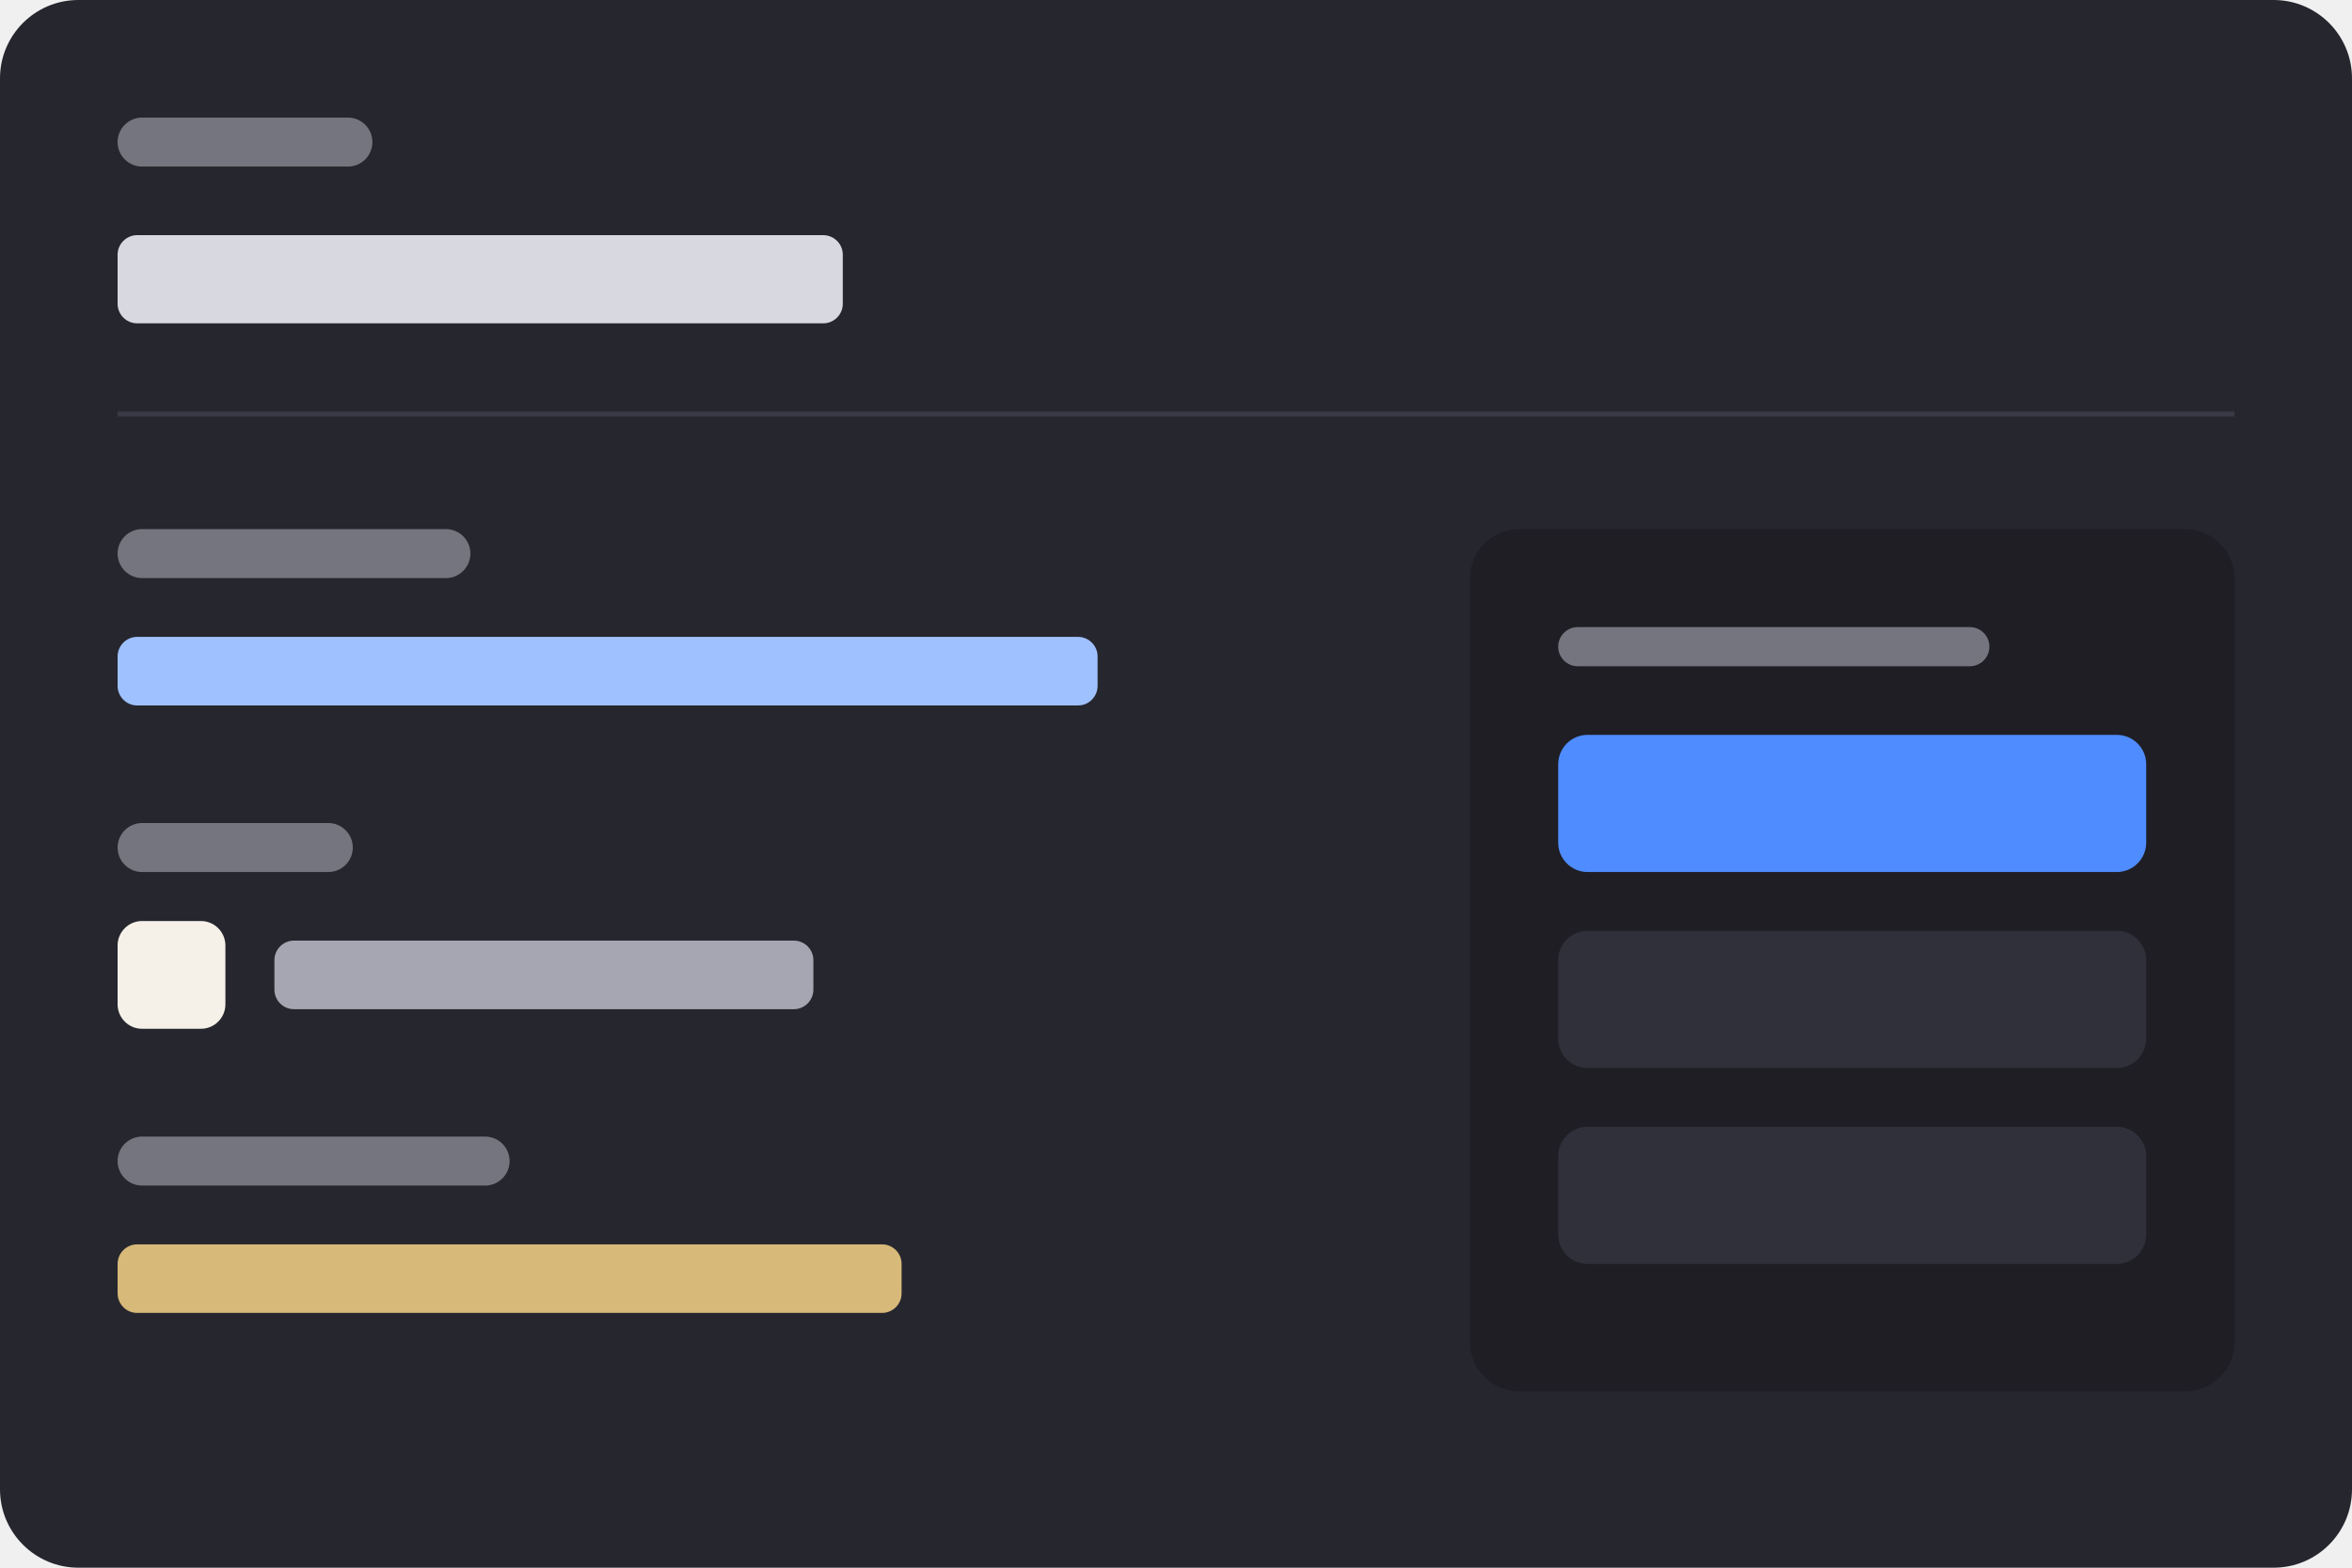
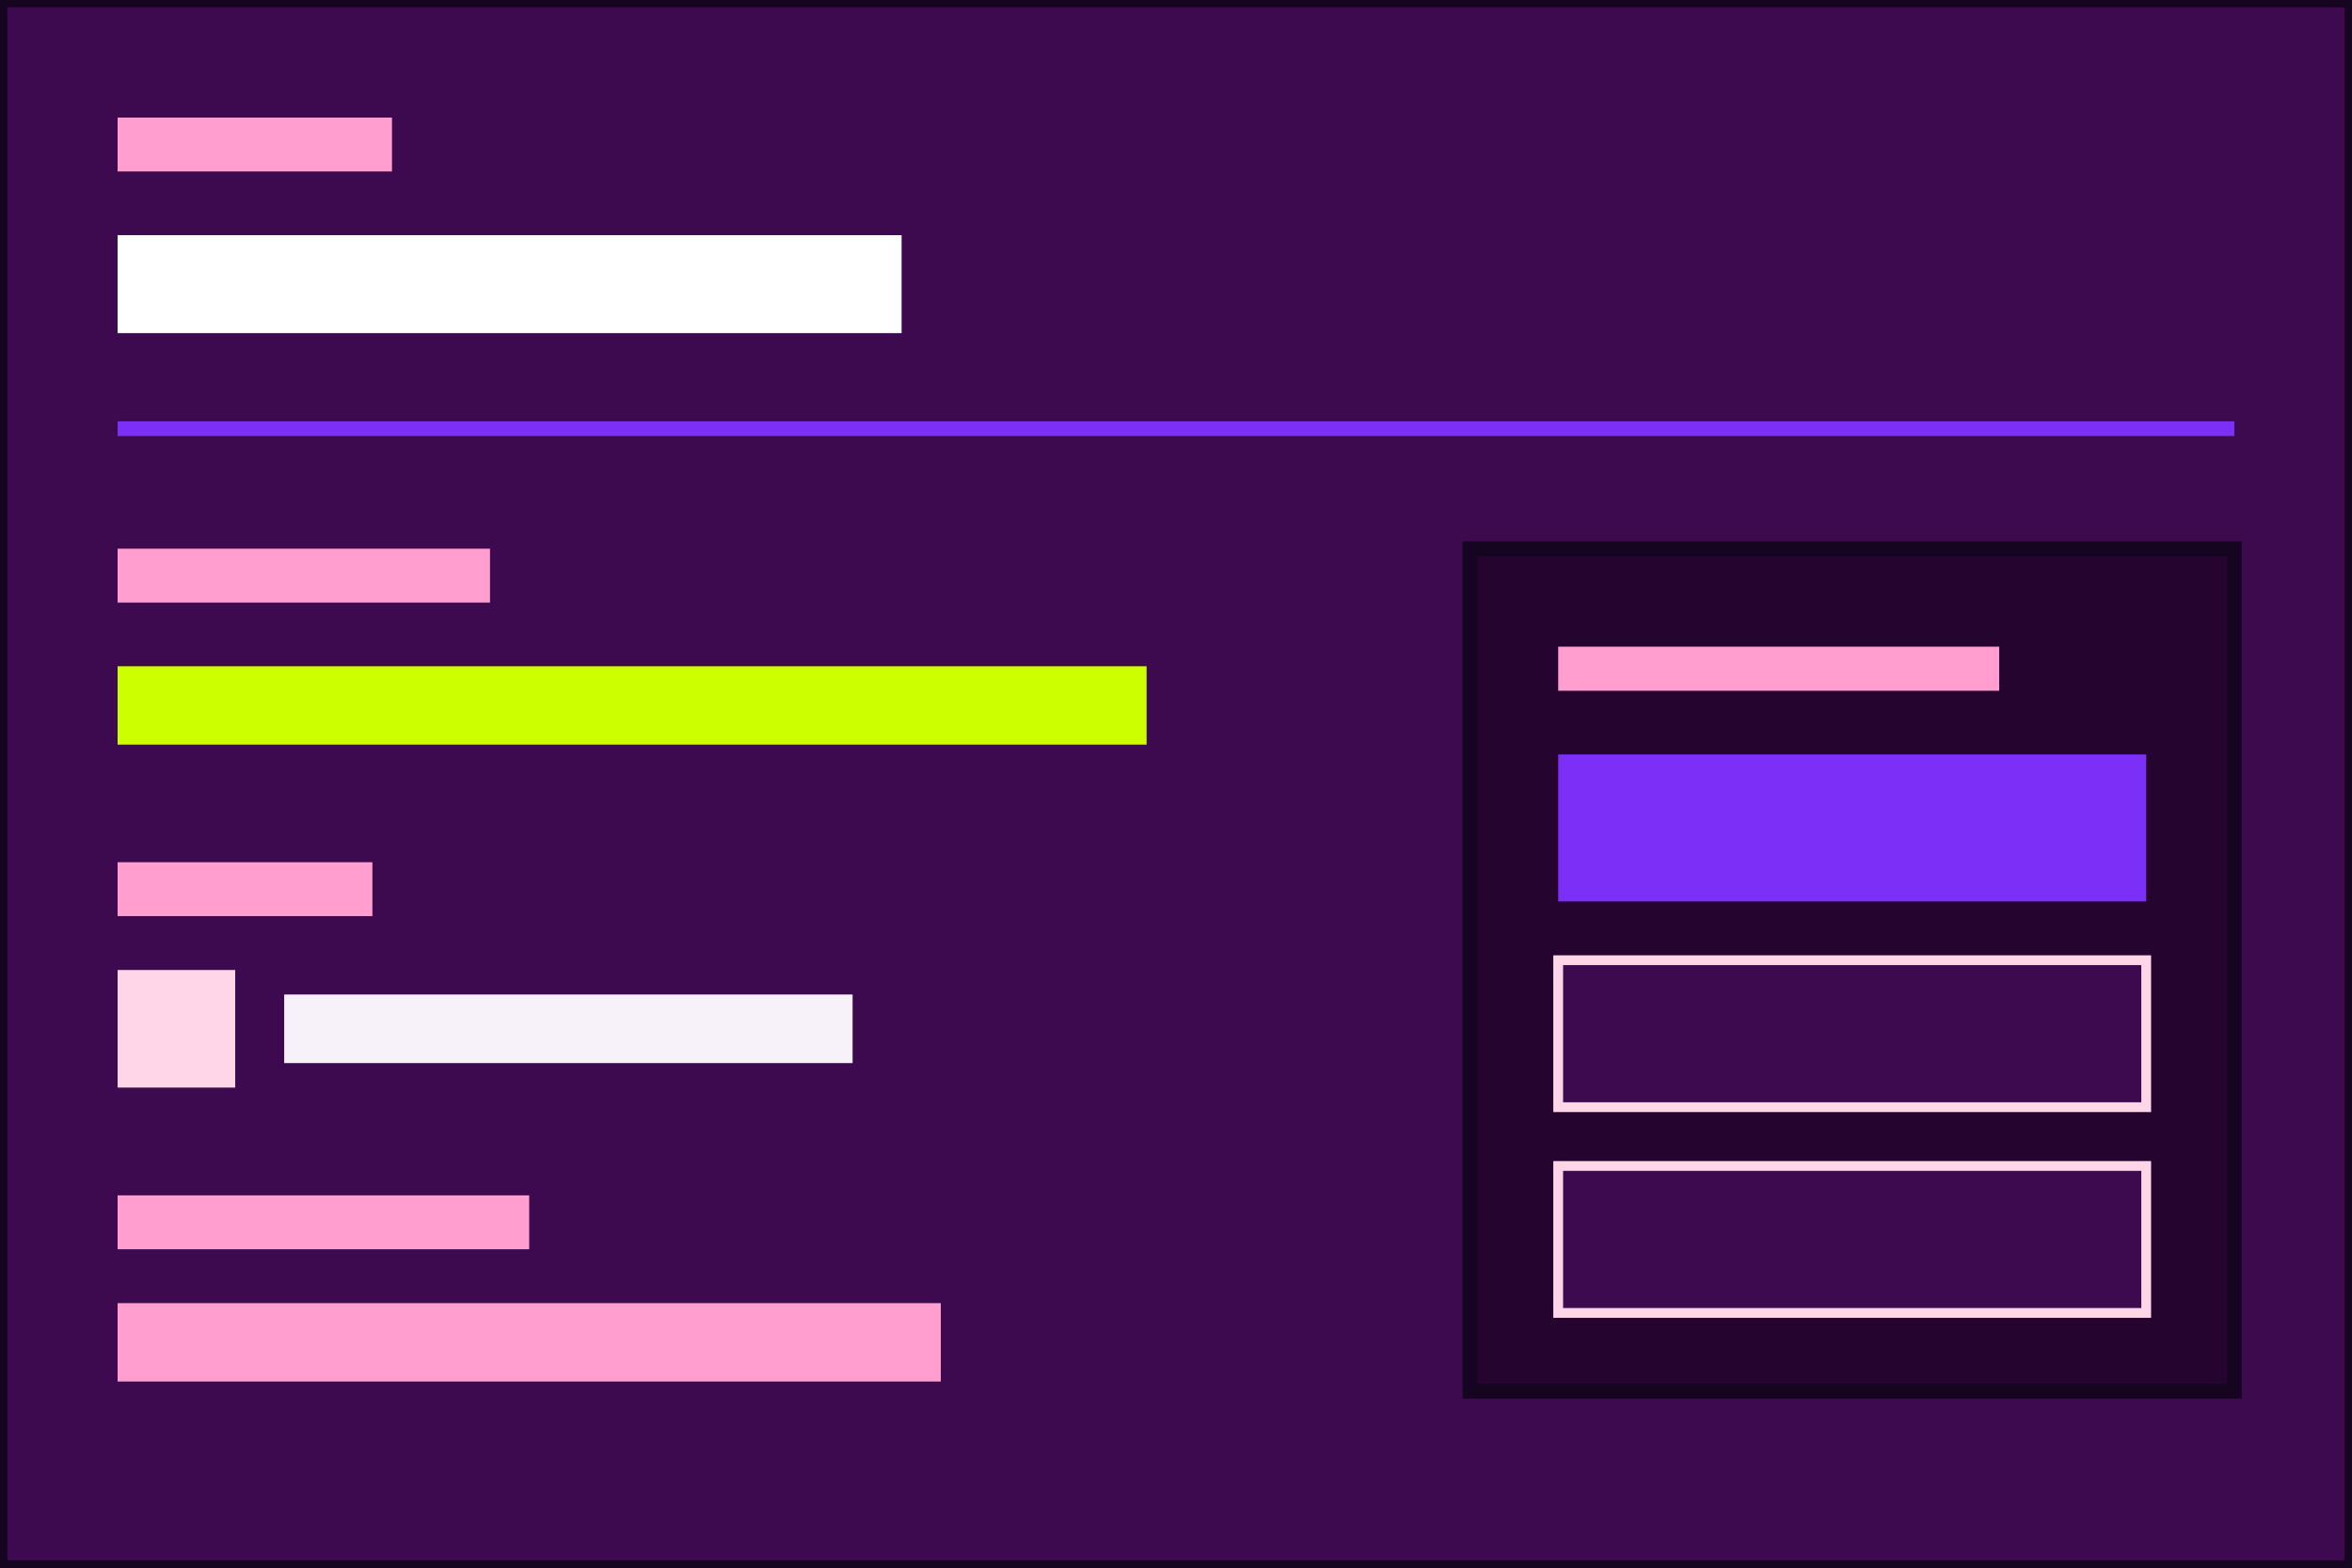
<svg xmlns="http://www.w3.org/2000/svg" viewBox="0 0 480 320">
-   <rect width="480" height="320" rx="16" fill="#26262e" />
-   <rect x="24" y="24" width="52" height="10" rx="5" fill="#75757f" />
-   <rect x="24" y="48" width="148" height="18" rx="4" fill="#d8d8e0" />
-   <rect x="24" y="84" width="432" height="1" fill="#3a3a46" />
-   <rect x="24" y="108" width="72" height="10" rx="5" fill="#75757f" />
-   <rect x="24" y="130" width="200" height="14" rx="4" fill="#9fc1ff" />
-   <rect x="24" y="168" width="48" height="10" rx="5" fill="#75757f" />
-   <rect x="24" y="188" width="22" height="22" rx="5" fill="#f6f1e8" />
-   <rect x="56" y="192" width="110" height="14" rx="4" fill="#a6a6b3" />
-   <rect x="24" y="232" width="80" height="10" rx="5" fill="#75757f" />
-   <rect x="24" y="254" width="160" height="14" rx="4" fill="#d7b979" />
-   <rect x="300" y="108" width="156" height="176" rx="10" fill="#1e1e24" />
-   <rect x="318" y="128" width="88" height="8" rx="4" fill="#75757f" />
-   <rect x="318" y="150" width="120" height="28" rx="6" fill="#4f8cff" />
-   <rect x="318" y="190" width="120" height="28" rx="6" fill="#30303a" />
-   <rect x="318" y="230" width="120" height="28" rx="6" fill="#30303a" />
+   <rect width="480" height="320" fill="#3d0a4f" />
+   <rect width="480" height="320" fill="none" stroke="#150520" stroke-width="3" />
+   <rect x="24" y="24" width="56" height="11" fill="#ff9ecf" />
+   <rect x="24" y="48" width="160" height="20" fill="#ffffff" />
+   <rect x="24" y="86" width="432" height="3" fill="#7b2ff7" />
+   <rect x="24" y="112" width="76" height="11" fill="#ff9ecf" />
+   <rect x="24" y="136" width="210" height="16" fill="#ccff00" />
+   <rect x="24" y="176" width="52" height="11" fill="#ff9ecf" />
+   <rect x="24" y="198" width="24" height="24" fill="#ffd6e8" />
+   <rect x="58" y="203" width="116" height="14" fill="#f7f2fa" />
+   <rect x="24" y="244" width="84" height="11" fill="#ff9ecf" />
+   <rect x="24" y="266" width="168" height="16" fill="#ff9ecf" />
+   <rect x="300" y="112" width="156" height="172" fill="#25042f" />
+   <rect x="300" y="112" width="156" height="172" fill="none" stroke="#150520" stroke-width="3" />
+   <rect x="318" y="132" width="90" height="9" fill="#ff9ecf" />
+   <rect x="318" y="154" width="120" height="30" fill="#7b2ff7" />
+   <rect x="318" y="196" width="120" height="30" fill="#3d0a4f" stroke="#ffd6e8" stroke-width="2" />
+   <rect x="318" y="238" width="120" height="30" fill="#3d0a4f" stroke="#ffd6e8" stroke-width="2" />
</svg>
